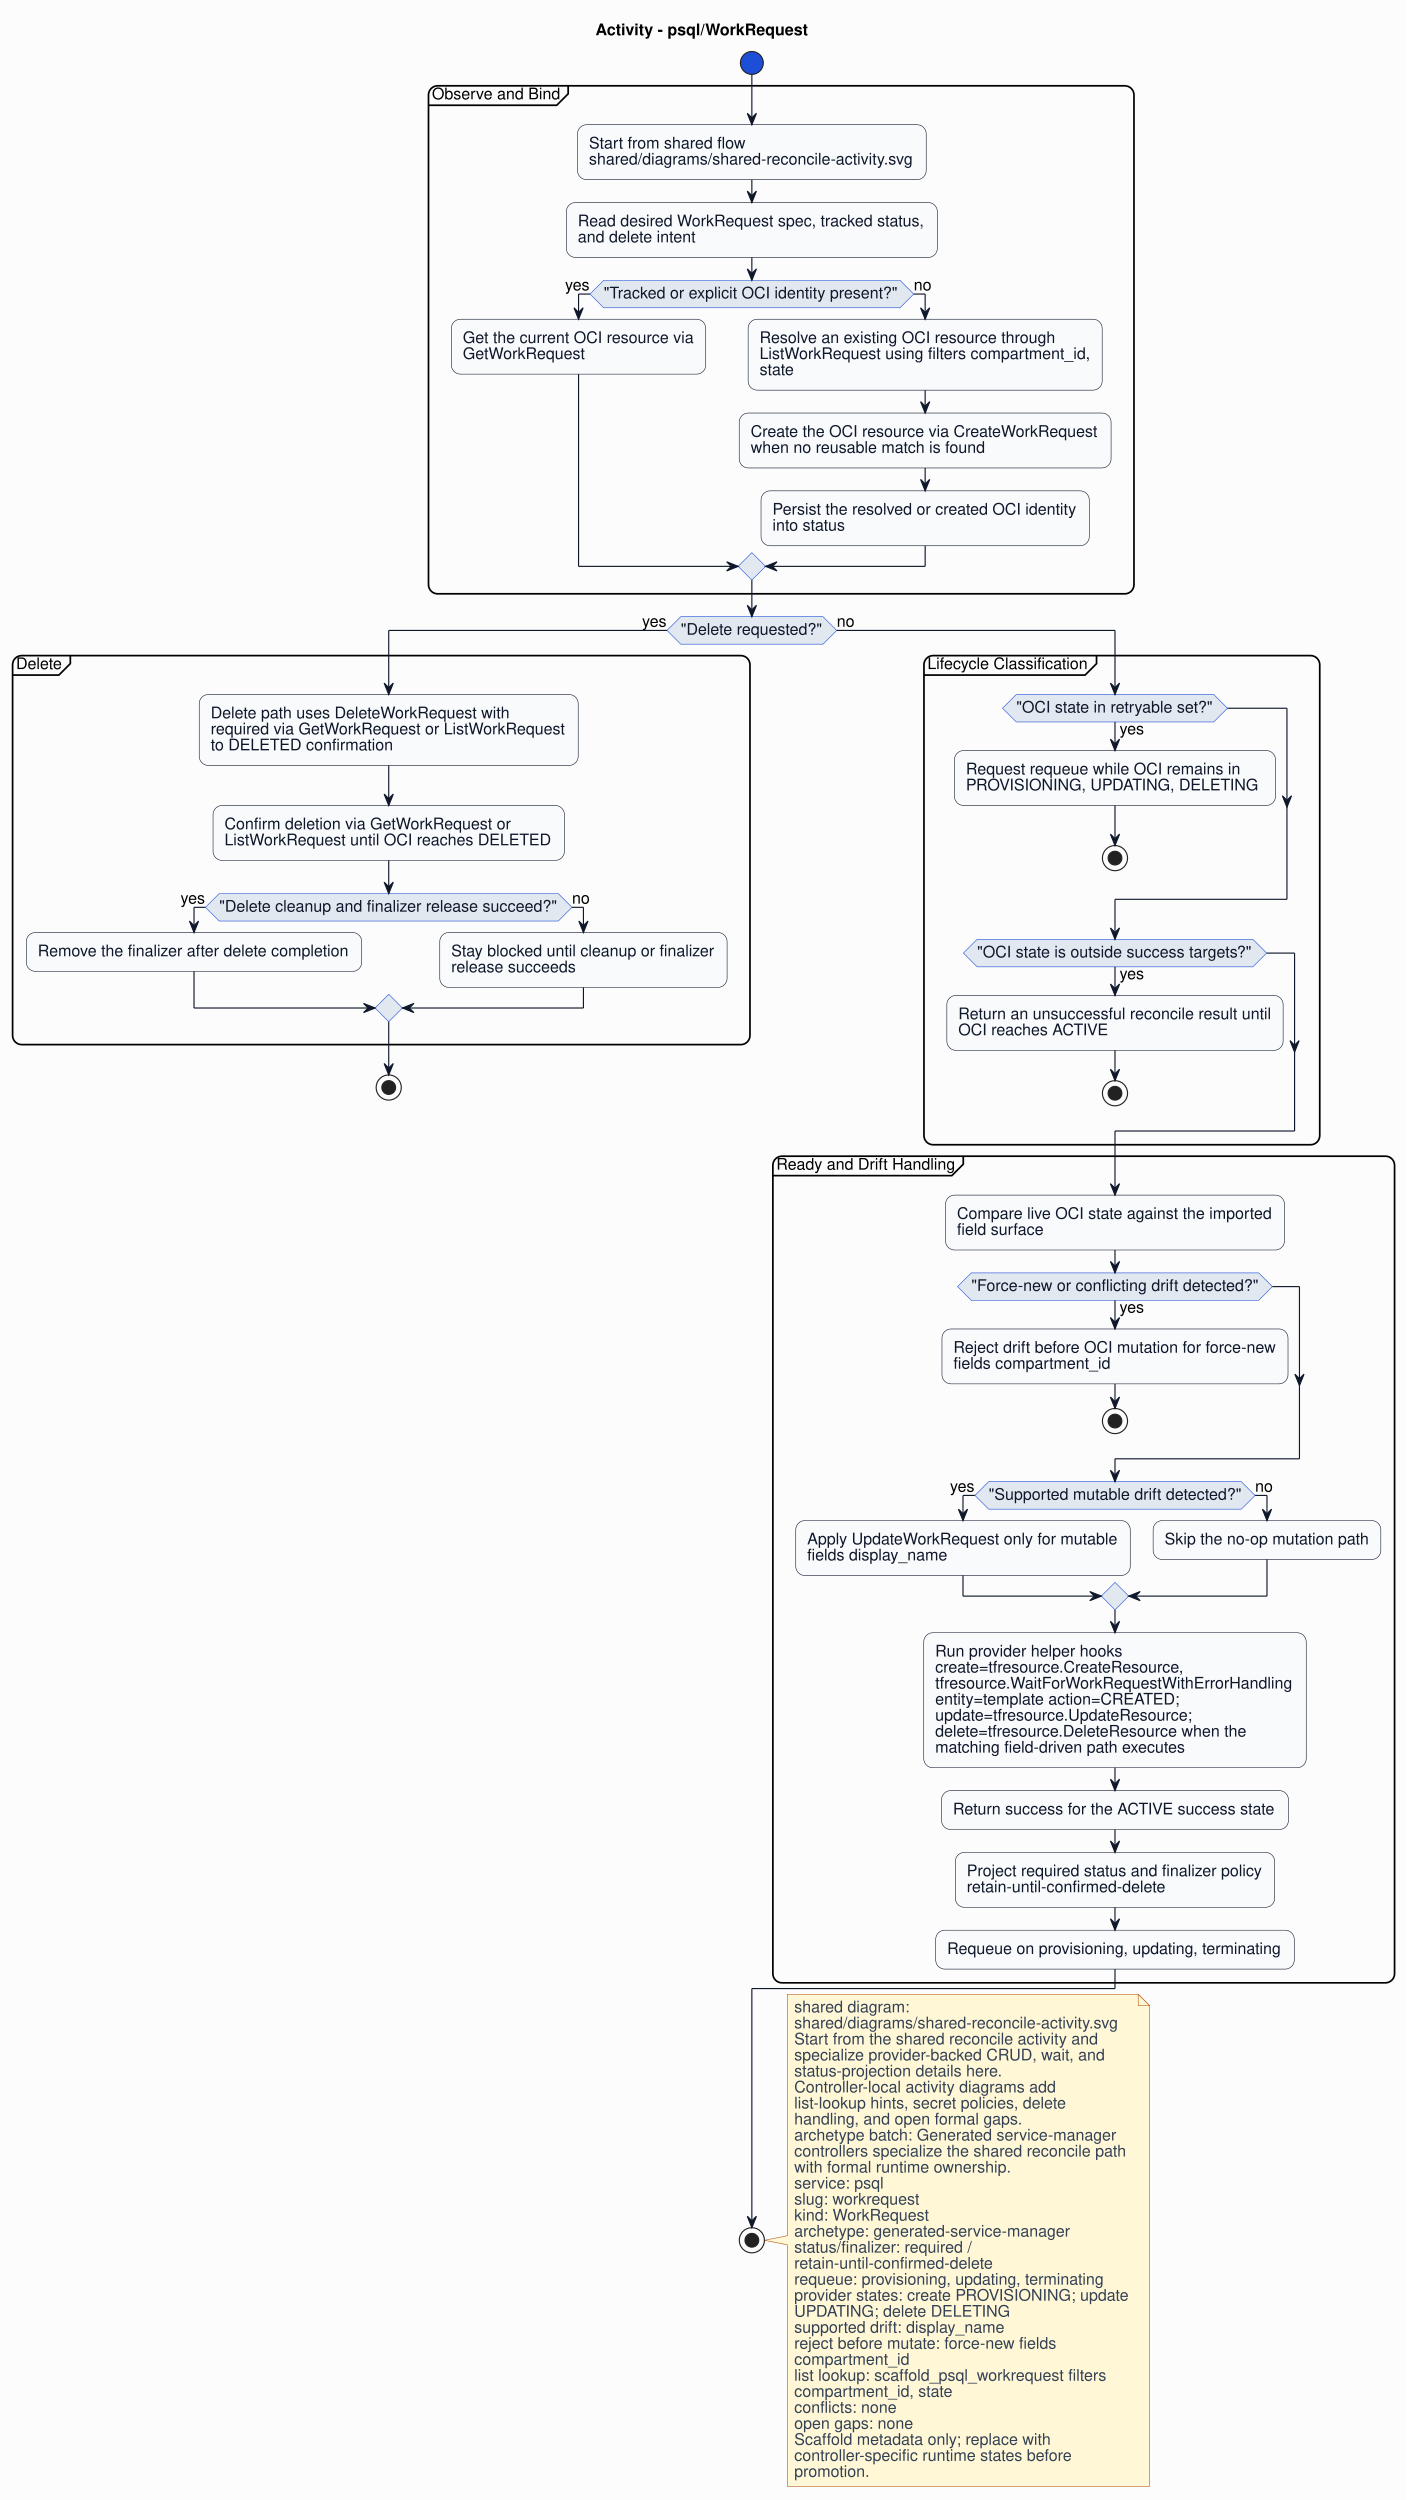
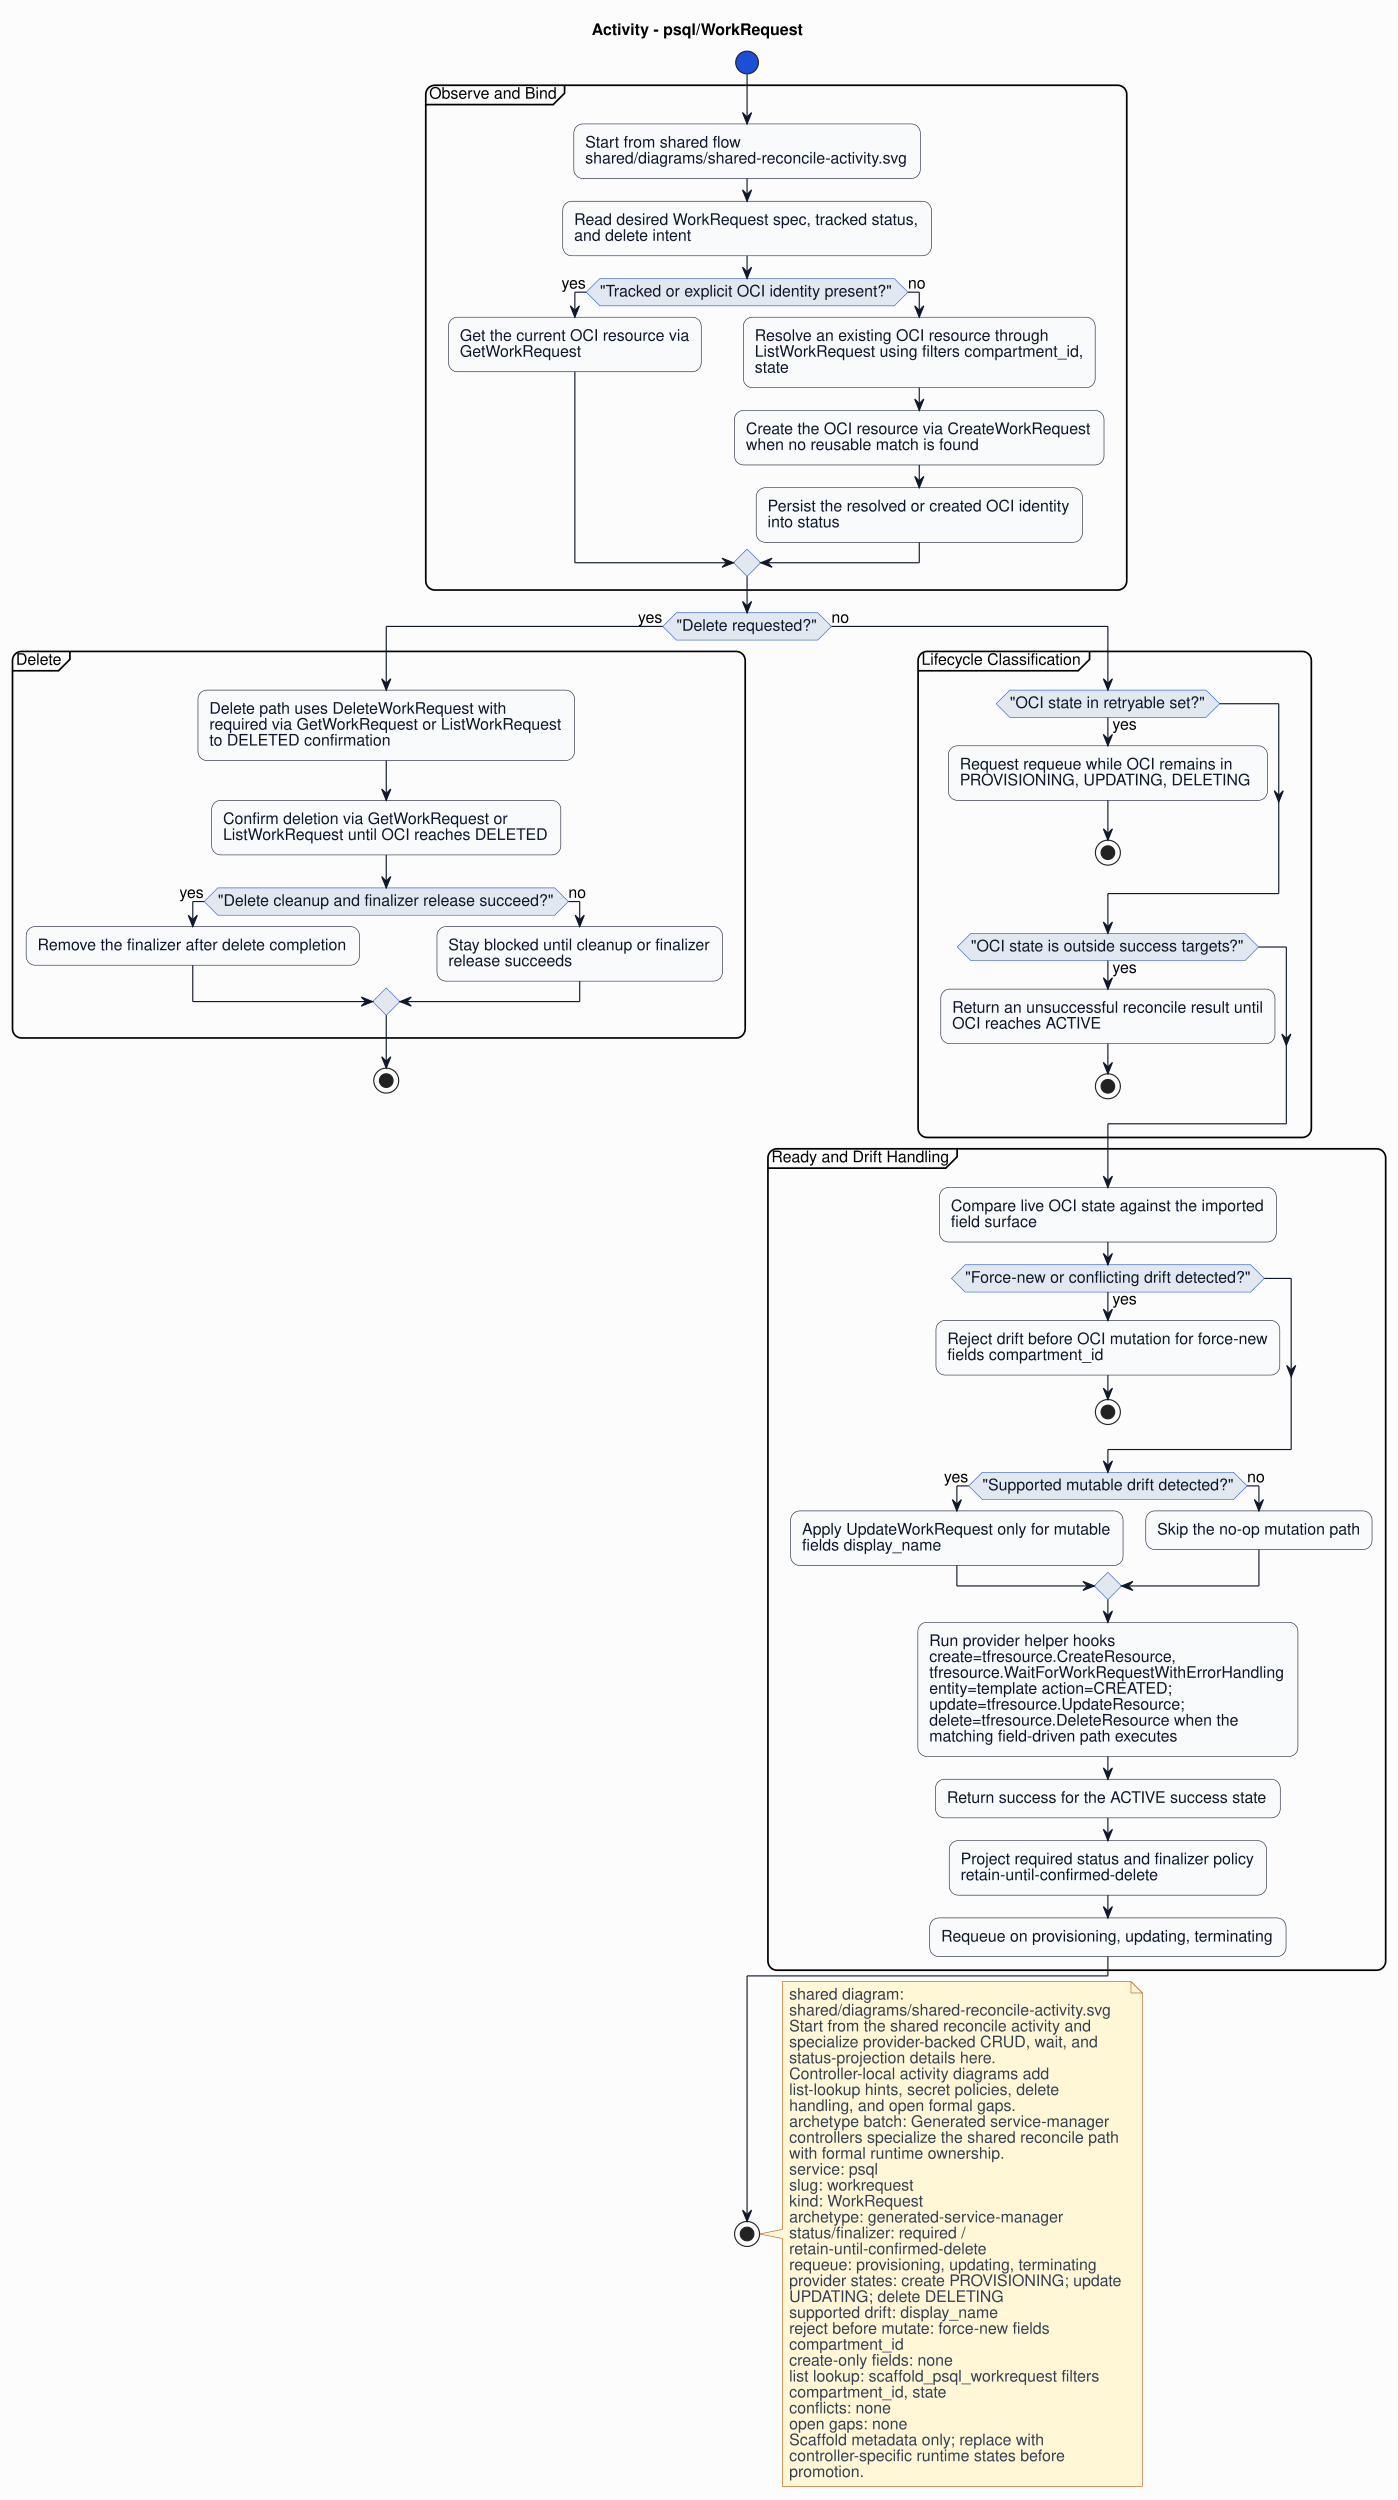
- <svg xmlns="http://www.w3.org/2000/svg" contentStyleType="text/css" data-diagram-type="ACTIVITY" height="2185px" preserveAspectRatio="none" style="width:1229px;height:2185px;background:#FCFCFD;" version="1.1" viewBox="0 0 1229 2185" width="1229px" zoomAndPan="magnify">
+ <svg xmlns="http://www.w3.org/2000/svg" contentStyleType="text/css" data-diagram-type="ACTIVITY" height="2199px" preserveAspectRatio="none" style="width:1229px;height:2199px;background:#FCFCFD;" version="1.1" viewBox="0 0 1229 2199" width="1229px" zoomAndPan="magnify">
  <defs />
  <g>
-     <rect fill="#FCFCFD" height="2185" style="stroke:none;stroke-width:1;" width="1229" x="0" y="0" />
+     <rect fill="#FCFCFD" height="2199" style="stroke:none;stroke-width:1;" width="1229" x="0" y="0" />
    <g class="title" data-source-line="10">
      <text fill="#000000" font-family="Helvetica" font-size="14" font-weight="bold" lengthAdjust="spacing" textLength="185.917" x="520.464" y="30.78">Activity - psql/WorkRequest</text>
    </g>
    <ellipse cx="657.123" cy="55" fill="#1D4ED8" rx="10" ry="10" style="stroke:#222222;stroke-width:1;" />
    <rect fill="none" height="444" rx="8" ry="8" style="stroke:#000000;stroke-width:1.5;" width="616.589" x="374.505" y="75" />
    <path d="M496.574,75 L496.574,82 L486.574,92 L374.505,92" fill="none" style="stroke:#000000;stroke-width:1.5;" />
    <text fill="#000000" font-family="Helvetica" font-size="14" lengthAdjust="spacing" textLength="112.068" x="377.505" y="86.78">Observe and Bind</text>
    <rect fill="#F8FAFC" height="48" rx="8" ry="8" style="stroke:#0F172A;stroke-width:0.5;" width="304.785" x="504.73" y="109" />
    <text fill="#0F172A" font-family="Helvetica" font-size="14" lengthAdjust="spacing" textLength="136.938" x="514.73" y="129.78">Start from shared flow</text>
    <text fill="#0F172A" font-family="Helvetica" font-size="14" lengthAdjust="spacing" textLength="284.785" x="514.73" y="143.78">shared/diagrams/shared-reconcile-activity.svg</text>
    <rect fill="#F8FAFC" height="48" rx="8" ry="8" style="stroke:#0F172A;stroke-width:0.5;" width="324.254" x="494.996" y="177" />
    <text fill="#0F172A" font-family="Helvetica" font-size="14" lengthAdjust="spacing" textLength="304.254" x="504.996" y="197.78">Read desired WorkRequest spec, tracked status,</text>
    <text fill="#0F172A" font-family="Helvetica" font-size="14" lengthAdjust="spacing" textLength="103.53" x="504.996" y="211.78">and delete intent</text>
    <polygon fill="#E2E8F0" points="527.657,245,786.588,245,798.588,257,786.588,269,527.657,269,515.657,257,527.657,245" style="stroke:#1D4ED8;stroke-width:0.5;" />
    <text fill="#0F172A" font-family="Helvetica" font-size="14" lengthAdjust="spacing" textLength="258.932" x="527.657" y="260.78">"Tracked or explicit OCI identity present?"</text>
    <text fill="#000000" font-family="Helvetica" font-size="14" lengthAdjust="spacing" textLength="21.786" x="493.871" y="253.78">yes</text>
    <text fill="#000000" font-family="Helvetica" font-size="14" lengthAdjust="spacing" textLength="15.572" x="798.588" y="253.78">no</text>
    <rect fill="#F8FAFC" height="48" rx="8" ry="8" style="stroke:#0F172A;stroke-width:0.5;" width="222.303" x="394.505" y="279" />
    <text fill="#0F172A" font-family="Helvetica" font-size="14" lengthAdjust="spacing" textLength="202.303" x="404.505" y="299.78">Get the current OCI resource via</text>
    <text fill="#0F172A" font-family="Helvetica" font-size="14" lengthAdjust="spacing" textLength="107.372" x="404.505" y="313.78">GetWorkRequest</text>
    <rect fill="#F8FAFC" height="62" rx="8" ry="8" style="stroke:#0F172A;stroke-width:0.5;" width="309.447" x="653.865" y="279" />
    <text fill="#0F172A" font-family="Helvetica" font-size="14" lengthAdjust="spacing" textLength="259.909" x="663.865" y="299.78">Resolve an existing OCI resource through</text>
    <text fill="#0F172A" font-family="Helvetica" font-size="14" lengthAdjust="spacing" textLength="289.447" x="663.865" y="313.78">ListWorkRequest using filters compartment_id,</text>
    <text fill="#0F172A" font-family="Helvetica" font-size="14" lengthAdjust="spacing" textLength="30.352" x="663.865" y="327.78">state</text>
    <rect fill="#F8FAFC" height="48" rx="8" ry="8" style="stroke:#0F172A;stroke-width:0.5;" width="325.013" x="646.082" y="361" />
    <text fill="#0F172A" font-family="Helvetica" font-size="14" lengthAdjust="spacing" textLength="305.013" x="656.082" y="381.78">Create the OCI resource via CreateWorkRequest</text>
    <text fill="#0F172A" font-family="Helvetica" font-size="14" lengthAdjust="spacing" textLength="205.461" x="656.082" y="395.78">when no reusable match is found</text>
    <rect fill="#F8FAFC" height="48" rx="8" ry="8" style="stroke:#0F172A;stroke-width:0.5;" width="286.896" x="665.141" y="429" />
    <text fill="#0F172A" font-family="Helvetica" font-size="14" lengthAdjust="spacing" textLength="266.896" x="675.141" y="449.78">Persist the resolved or created OCI identity</text>
    <text fill="#0F172A" font-family="Helvetica" font-size="14" lengthAdjust="spacing" textLength="63.813" x="675.141" y="463.78">into status</text>
    <polygon fill="#E2E8F0" points="657.123,483,669.123,495,657.123,507,645.123,495,657.123,483" style="stroke:#1D4ED8;stroke-width:0.5;" />
    <polygon fill="#E2E8F0" points="594.946,539,719.299,539,731.299,551,719.299,563,594.946,563,582.946,551,594.946,539" style="stroke:#1D4ED8;stroke-width:0.5;" />
    <text fill="#0F172A" font-family="Helvetica" font-size="14" lengthAdjust="spacing" textLength="124.353" x="594.946" y="554.78">"Delete requested?"</text>
    <text fill="#000000" font-family="Helvetica" font-size="14" lengthAdjust="spacing" textLength="21.786" x="561.16" y="547.78">yes</text>
    <text fill="#000000" font-family="Helvetica" font-size="14" lengthAdjust="spacing" textLength="15.572" x="731.299" y="547.78">no</text>
    <rect fill="none" height="340" rx="8" ry="8" style="stroke:#000000;stroke-width:1.5;" width="644.481" x="11" y="573" />
    <path d="M61.469,573 L61.469,580 L51.469,590 L11,590" fill="none" style="stroke:#000000;stroke-width:1.5;" />
    <text fill="#000000" font-family="Helvetica" font-size="14" lengthAdjust="spacing" textLength="40.469" x="14" y="584.78">Delete</text>
    <rect fill="#F8FAFC" height="62" rx="8" ry="8" style="stroke:#0F172A;stroke-width:0.5;" width="331.233" x="174.127" y="607" />
    <text fill="#0F172A" font-family="Helvetica" font-size="14" lengthAdjust="spacing" textLength="263.019" x="184.127" y="627.78">Delete path uses DeleteWorkRequest with</text>
    <text fill="#0F172A" font-family="Helvetica" font-size="14" lengthAdjust="spacing" textLength="311.233" x="184.127" y="641.78">required via GetWorkRequest or ListWorkRequest</text>
    <text fill="#0F172A" font-family="Helvetica" font-size="14" lengthAdjust="spacing" textLength="160.282" x="184.127" y="655.78">to DELETED confirmation</text>
    <rect fill="#F8FAFC" height="48" rx="8" ry="8" style="stroke:#0F172A;stroke-width:0.5;" width="307.103" x="186.193" y="704" />
    <text fill="#0F172A" font-family="Helvetica" font-size="14" lengthAdjust="spacing" textLength="251.323" x="196.193" y="724.78">Confirm deletion via GetWorkRequest or</text>
    <text fill="#0F172A" font-family="Helvetica" font-size="14" lengthAdjust="spacing" textLength="287.103" x="196.193" y="738.78">ListWorkRequest until OCI reaches DELETED</text>
    <polygon fill="#E2E8F0" points="191.572,781,487.916,781,499.916,793,487.916,805,191.572,805,179.572,793,191.572,781" style="stroke:#1D4ED8;stroke-width:0.5;" />
    <text fill="#0F172A" font-family="Helvetica" font-size="14" lengthAdjust="spacing" textLength="296.345" x="191.572" y="796.78">"Delete cleanup and finalizer release succeed?"</text>
    <text fill="#000000" font-family="Helvetica" font-size="14" lengthAdjust="spacing" textLength="21.786" x="157.786" y="789.78">yes</text>
    <text fill="#000000" font-family="Helvetica" font-size="14" lengthAdjust="spacing" textLength="15.572" x="499.916" y="789.78">no</text>
    <rect fill="#F8FAFC" height="34" rx="8" ry="8" style="stroke:#0F172A;stroke-width:0.5;" width="293.144" x="23" y="815" />
    <text fill="#0F172A" font-family="Helvetica" font-size="14" lengthAdjust="spacing" textLength="273.144" x="33" y="835.78">Remove the finalizer after delete completion</text>
    <rect fill="#F8FAFC" height="48" rx="8" ry="8" style="stroke:#0F172A;stroke-width:0.5;" width="251.13" x="384.352" y="815" />
    <text fill="#0F172A" font-family="Helvetica" font-size="14" lengthAdjust="spacing" textLength="231.13" x="394.352" y="835.78">Stay blocked until cleanup or finalizer</text>
    <text fill="#0F172A" font-family="Helvetica" font-size="14" lengthAdjust="spacing" textLength="108.951" x="394.352" y="849.78">release succeeds</text>
    <polygon fill="#E2E8F0" points="339.744,869,351.744,881,339.744,893,327.744,881,339.744,869" style="stroke:#1D4ED8;stroke-width:0.5;" />
    <ellipse cx="339.744" cy="950.5" fill="none" rx="11" ry="11" style="stroke:#222222;stroke-width:1;" />
    <ellipse cx="339.744" cy="950.5" fill="#222222" rx="6" ry="6" style="stroke:#222222;stroke-width:1;" />
    <rect fill="none" height="427.5" rx="8" ry="8" style="stroke:#000000;stroke-width:1.5;" width="345.916" x="807.543" y="573" />
    <path d="M958.377,573 L958.377,580 L948.377,590 L807.543,590" fill="none" style="stroke:#000000;stroke-width:1.5;" />
    <text fill="#000000" font-family="Helvetica" font-size="14" lengthAdjust="spacing" textLength="140.834" x="810.543" y="584.78">Lifecycle Classification</text>
    <rect fill="#F8FAFC" height="48" rx="8" ry="8" style="stroke:#0F172A;stroke-width:0.5;" width="280.593" x="834.205" y="656" />
    <text fill="#0F172A" font-family="Helvetica" font-size="14" lengthAdjust="spacing" textLength="240.454" x="844.205" y="676.78">Request requeue while OCI remains in</text>
    <text fill="#0F172A" font-family="Helvetica" font-size="14" lengthAdjust="spacing" textLength="260.593" x="844.205" y="690.78">PROVISIONING, UPDATING, DELETING</text>
    <ellipse cx="974.501" cy="750" fill="none" rx="11" ry="11" style="stroke:#222222;stroke-width:1;" />
    <ellipse cx="974.501" cy="750" fill="#222222" rx="6" ry="6" style="stroke:#222222;stroke-width:1;" />
    <polygon fill="#E2E8F0" points="888.218,607,1060.784,607,1072.784,619,1060.784,631,888.218,631,876.218,619,888.218,607" style="stroke:#1D4ED8;stroke-width:0.5;" />
    <text fill="#000000" font-family="Helvetica" font-size="14" lengthAdjust="spacing" textLength="21.786" x="978.501" y="641.78">yes</text>
    <text fill="#0F172A" font-family="Helvetica" font-size="14" lengthAdjust="spacing" textLength="172.566" x="888.218" y="622.78">"OCI state in retryable set?"</text>
    <rect fill="#F8FAFC" height="48" rx="8" ry="8" style="stroke:#0F172A;stroke-width:0.5;" width="293.916" x="827.543" y="870" />
    <text fill="#0F172A" font-family="Helvetica" font-size="14" lengthAdjust="spacing" textLength="273.916" x="837.543" y="890.78">Return an unsuccessful reconcile result until</text>
    <text fill="#0F172A" font-family="Helvetica" font-size="14" lengthAdjust="spacing" textLength="133.041" x="837.543" y="904.78">OCI reaches ACTIVE</text>
    <ellipse cx="974.501" cy="955.5" fill="none" rx="11" ry="11" style="stroke:#222222;stroke-width:1;" />
    <ellipse cx="974.501" cy="955.5" fill="#222222" rx="6" ry="6" style="stroke:#222222;stroke-width:1;" />
    <polygon fill="#E2E8F0" points="853.98,821,1095.022,821,1107.022,833,1095.022,845,853.98,845,841.98,833,853.98,821" style="stroke:#1D4ED8;stroke-width:0.5;" />
    <text fill="#000000" font-family="Helvetica" font-size="14" lengthAdjust="spacing" textLength="21.786" x="978.501" y="855.78">yes</text>
    <text fill="#0F172A" font-family="Helvetica" font-size="14" lengthAdjust="spacing" textLength="241.042" x="853.98" y="836.78">"OCI state is outside success targets?"</text>
    <rect fill="none" height="722.5" rx="8" ry="8" style="stroke:#000000;stroke-width:1.5;" width="543.363" x="675.481" y="1010.5" />
    <path d="M841.901,1010.5 L841.901,1017.5 L831.901,1027.5 L675.481,1027.5" fill="none" style="stroke:#000000;stroke-width:1.5;" />
    <text fill="#000000" font-family="Helvetica" font-size="14" lengthAdjust="spacing" textLength="156.42" x="678.481" y="1022.28">Ready and Drift Handling</text>
    <rect fill="#F8FAFC" height="48" rx="8" ry="8" style="stroke:#0F172A;stroke-width:0.5;" width="296.24" x="826.381" y="1044.5" />
    <text fill="#0F172A" font-family="Helvetica" font-size="14" lengthAdjust="spacing" textLength="276.24" x="836.381" y="1065.28">Compare live OCI state against the imported</text>
    <text fill="#0F172A" font-family="Helvetica" font-size="14" lengthAdjust="spacing" textLength="75.482" x="836.381" y="1079.28">field surface</text>
    <rect fill="#F8FAFC" height="48" rx="8" ry="8" style="stroke:#0F172A;stroke-width:0.5;" width="302.447" x="823.277" y="1161.5" />
    <text fill="#0F172A" font-family="Helvetica" font-size="14" lengthAdjust="spacing" textLength="282.447" x="833.277" y="1182.28">Reject drift before OCI mutation for force-new</text>
    <text fill="#0F172A" font-family="Helvetica" font-size="14" lengthAdjust="spacing" textLength="136.951" x="833.277" y="1196.28">fields compartment_id</text>
    <ellipse cx="974.501" cy="1242" fill="none" rx="11" ry="11" style="stroke:#222222;stroke-width:1;" />
    <ellipse cx="974.501" cy="1242" fill="#222222" rx="6" ry="6" style="stroke:#222222;stroke-width:1;" />
    <polygon fill="#E2E8F0" points="848.918,1112.5,1100.084,1112.5,1112.084,1124.5,1100.084,1136.5,848.918,1136.5,836.918,1124.5,848.918,1112.5" style="stroke:#1D4ED8;stroke-width:0.5;" />
    <text fill="#000000" font-family="Helvetica" font-size="14" lengthAdjust="spacing" textLength="21.786" x="978.501" y="1147.28">yes</text>
    <text fill="#0F172A" font-family="Helvetica" font-size="14" lengthAdjust="spacing" textLength="251.166" x="848.918" y="1128.28">"Force-new or conflicting drift detected?"</text>
    <polygon fill="#E2E8F0" points="864.073,1295,1084.929,1295,1096.929,1307,1084.929,1319,864.073,1319,852.073,1307,864.073,1295" style="stroke:#1D4ED8;stroke-width:0.5;" />
    <text fill="#0F172A" font-family="Helvetica" font-size="14" lengthAdjust="spacing" textLength="220.856" x="864.073" y="1310.78">"Supported mutable drift detected?"</text>
    <text fill="#000000" font-family="Helvetica" font-size="14" lengthAdjust="spacing" textLength="21.786" x="830.287" y="1303.78">yes</text>
    <text fill="#000000" font-family="Helvetica" font-size="14" lengthAdjust="spacing" textLength="15.572" x="1096.929" y="1303.78">no</text>
    <rect fill="#F8FAFC" height="48" rx="8" ry="8" style="stroke:#0F172A;stroke-width:0.5;" width="292.357" x="695.481" y="1329" />
    <text fill="#0F172A" font-family="Helvetica" font-size="14" lengthAdjust="spacing" textLength="272.357" x="705.481" y="1349.78">Apply UpdateWorkRequest only for mutable</text>
    <text fill="#0F172A" font-family="Helvetica" font-size="14" lengthAdjust="spacing" textLength="122.958" x="705.481" y="1363.78">fields display_name</text>
    <rect fill="#F8FAFC" height="34" rx="8" ry="8" style="stroke:#0F172A;stroke-width:0.5;" width="199.006" x="1007.839" y="1329" />
    <text fill="#0F172A" font-family="Helvetica" font-size="14" lengthAdjust="spacing" textLength="179.006" x="1017.839" y="1349.78">Skip the no-op mutation path</text>
    <polygon fill="#E2E8F0" points="974.501,1383,986.501,1395,974.501,1407,962.501,1395,974.501,1383" style="stroke:#1D4ED8;stroke-width:0.5;" />
    <rect fill="#F8FAFC" height="118" rx="8" ry="8" style="stroke:#0F172A;stroke-width:0.5;" width="334.316" x="807.343" y="1427" />
    <text fill="#0F172A" font-family="Helvetica" font-size="14" lengthAdjust="spacing" textLength="164.206" x="817.343" y="1447.78">Run provider helper hooks</text>
    <text fill="#0F172A" font-family="Helvetica" font-size="14" lengthAdjust="spacing" textLength="219.051" x="817.343" y="1461.78">create=tfresource.CreateResource,</text>
    <text fill="#0F172A" font-family="Helvetica" font-size="14" lengthAdjust="spacing" textLength="314.316" x="817.343" y="1475.78">tfresource.WaitForWorkRequestWithErrorHandling</text>
    <text fill="#0F172A" font-family="Helvetica" font-size="14" lengthAdjust="spacing" textLength="215.544" x="817.343" y="1489.78">entity=template action=CREATED;</text>
    <text fill="#0F172A" font-family="Helvetica" font-size="14" lengthAdjust="spacing" textLength="226.085" x="817.343" y="1503.78">update=tfresource.UpdateResource;</text>
    <text fill="#0F172A" font-family="Helvetica" font-size="14" lengthAdjust="spacing" textLength="273.554" x="817.343" y="1517.78">delete=tfresource.DeleteResource when the</text>
    <text fill="#0F172A" font-family="Helvetica" font-size="14" lengthAdjust="spacing" textLength="220.233" x="817.343" y="1531.78">matching field-driven path executes</text>
    <rect fill="#F8FAFC" height="34" rx="8" ry="8" style="stroke:#0F172A;stroke-width:0.5;" width="303.22" x="822.891" y="1565" />
    <text fill="#0F172A" font-family="Helvetica" font-size="14" lengthAdjust="spacing" textLength="283.22" x="832.891" y="1585.78">Return success for the ACTIVE success state</text>
    <rect fill="#F8FAFC" height="48" rx="8" ry="8" style="stroke:#0F172A;stroke-width:0.5;" width="279.13" x="834.936" y="1619" />
    <text fill="#0F172A" font-family="Helvetica" font-size="14" lengthAdjust="spacing" textLength="259.13" x="844.936" y="1639.78">Project required status and finalizer policy</text>
    <text fill="#0F172A" font-family="Helvetica" font-size="14" lengthAdjust="spacing" textLength="174.303" x="844.936" y="1653.78">retain-until-confirmed-delete</text>
    <rect fill="#F8FAFC" height="34" rx="8" ry="8" style="stroke:#0F172A;stroke-width:0.5;" width="313.419" x="817.792" y="1687" />
    <text fill="#0F172A" font-family="Helvetica" font-size="14" lengthAdjust="spacing" textLength="293.419" x="827.792" y="1707.78">Requeue on provisioning, updating, terminating</text>
-     <path d="M688.123,1743 L688.123,1954 L668.123,1958 L688.123,1962 L688.123,2173 A0,0 0 0 0 688.123,2173 L1004.804,2173 A0,0 0 0 0 1004.804,2173 L1004.804,1753 L994.804,1743 L688.123,1743 A0,0 0 0 0 688.123,1743" fill="#FFF7D6" style="stroke:#B45309;stroke-width:0.5;" />
+     <path d="M688.123,1743 L688.123,1961 L668.123,1965 L688.123,1969 L688.123,2187 A0,0 0 0 0 688.123,2187 L1004.804,2187 A0,0 0 0 0 1004.804,2187 L1004.804,1753 L994.804,1743 L688.123,1743 A0,0 0 0 0 688.123,1743" fill="#FFF7D6" style="stroke:#B45309;stroke-width:0.5;" />
    <path d="M994.804,1743 L994.804,1753 L1004.804,1753 L994.804,1743" fill="#FFF7D6" style="stroke:#B45309;stroke-width:0.5;" />
    <text fill="#334155" font-family="Helvetica" font-size="14" lengthAdjust="spacing" textLength="101.165" x="694.123" y="1758.78">shared diagram:</text>
    <text fill="#334155" font-family="Helvetica" font-size="14" lengthAdjust="spacing" textLength="284.785" x="694.123" y="1772.78">shared/diagrams/shared-reconcile-activity.svg</text>
    <text fill="#334155" font-family="Helvetica" font-size="14" lengthAdjust="spacing" textLength="265.344" x="694.123" y="1786.78">Start from the shared reconcile activity and</text>
    <text fill="#334155" font-family="Helvetica" font-size="14" lengthAdjust="spacing" textLength="273.896" x="694.123" y="1800.78">specialize provider-backed CRUD, wait, and</text>
    <text fill="#334155" font-family="Helvetica" font-size="14" lengthAdjust="spacing" textLength="182.875" x="694.123" y="1814.78">status-projection details here.</text>
    <text fill="#334155" font-family="Helvetica" font-size="14" lengthAdjust="spacing" textLength="229.537" x="694.123" y="1828.78">Controller-local activity diagrams add</text>
    <text fill="#334155" font-family="Helvetica" font-size="14" lengthAdjust="spacing" textLength="238.895" x="694.123" y="1842.78">list-lookup hints, secret policies, delete</text>
    <text fill="#334155" font-family="Helvetica" font-size="14" lengthAdjust="spacing" textLength="200.033" x="694.123" y="1856.78">handling, and open formal gaps.</text>
    <text fill="#334155" font-family="Helvetica" font-size="14" lengthAdjust="spacing" textLength="281.709" x="694.123" y="1870.78">archetype batch: Generated service-manager</text>
    <text fill="#334155" font-family="Helvetica" font-size="14" lengthAdjust="spacing" textLength="291.047" x="694.123" y="1884.78">controllers specialize the shared reconcile path</text>
    <text fill="#334155" font-family="Helvetica" font-size="14" lengthAdjust="spacing" textLength="189.848" x="694.123" y="1898.78">with formal runtime ownership.</text>
    <text fill="#334155" font-family="Helvetica" font-size="14" lengthAdjust="spacing" textLength="77.807" x="694.123" y="1912.78">service: psql</text>
    <text fill="#334155" font-family="Helvetica" font-size="14" lengthAdjust="spacing" textLength="109.717" x="694.123" y="1926.78">slug: workrequest</text>
    <text fill="#334155" font-family="Helvetica" font-size="14" lengthAdjust="spacing" textLength="118.269" x="694.123" y="1940.78">kind: WorkRequest</text>
    <text fill="#334155" font-family="Helvetica" font-size="14" lengthAdjust="spacing" textLength="241.24" x="694.123" y="1954.78">archetype: generated-service-manager</text>
    <text fill="#334155" font-family="Helvetica" font-size="14" lengthAdjust="spacing" textLength="156.406" x="694.123" y="1968.78">status/finalizer: required /</text>
    <text fill="#334155" font-family="Helvetica" font-size="14" lengthAdjust="spacing" textLength="174.303" x="694.123" y="1982.78">retain-until-confirmed-delete</text>
    <text fill="#334155" font-family="Helvetica" font-size="14" lengthAdjust="spacing" textLength="272.398" x="694.123" y="1996.78">requeue: provisioning, updating, terminating</text>
    <text fill="#334155" font-family="Helvetica" font-size="14" lengthAdjust="spacing" textLength="295.682" x="694.123" y="2010.78">provider states: create PROVISIONING; update</text>
    <text fill="#334155" font-family="Helvetica" font-size="14" lengthAdjust="spacing" textLength="192.165" x="694.123" y="2024.78">UPDATING; delete DELETING</text>
    <text fill="#334155" font-family="Helvetica" font-size="14" lengthAdjust="spacing" textLength="183.661" x="694.123" y="2038.78">supported drift: display_name</text>
    <text fill="#334155" font-family="Helvetica" font-size="14" lengthAdjust="spacing" textLength="230.33" x="694.123" y="2052.78">reject before mutate: force-new fields</text>
    <text fill="#334155" font-family="Helvetica" font-size="14" lengthAdjust="spacing" textLength="100.379" x="694.123" y="2066.78">compartment_id</text>
-     <text fill="#334155" font-family="Helvetica" font-size="14" lengthAdjust="spacing" textLength="273.13" x="694.123" y="2080.78">list lookup: scaffold_psql_workrequest filters</text>
-     <text fill="#334155" font-family="Helvetica" font-size="14" lengthAdjust="spacing" textLength="138.51" x="694.123" y="2094.78">compartment_id, state</text>
-     <text fill="#334155" font-family="Helvetica" font-size="14" lengthAdjust="spacing" textLength="89.496" x="694.123" y="2108.78">conflicts: none</text>
-     <text fill="#334155" font-family="Helvetica" font-size="14" lengthAdjust="spacing" textLength="104.316" x="694.123" y="2122.78">open gaps: none</text>
-     <text fill="#334155" font-family="Helvetica" font-size="14" lengthAdjust="spacing" textLength="224.902" x="694.123" y="2136.78">Scaffold metadata only; replace with</text>
-     <text fill="#334155" font-family="Helvetica" font-size="14" lengthAdjust="spacing" textLength="244.323" x="694.123" y="2150.78">controller-specific runtime states before</text>
-     <text fill="#334155" font-family="Helvetica" font-size="14" lengthAdjust="spacing" textLength="66.144" x="694.123" y="2164.78">promotion.</text>
-     <ellipse cx="657.123" cy="1958" fill="none" rx="11" ry="11" style="stroke:#222222;stroke-width:1;" />
-     <ellipse cx="657.123" cy="1958" fill="#222222" rx="6" ry="6" style="stroke:#222222;stroke-width:1;" />
+     <text fill="#334155" font-family="Helvetica" font-size="14" lengthAdjust="spacing" textLength="144.751" x="694.123" y="2080.78">create-only fields: none</text>
+     <text fill="#334155" font-family="Helvetica" font-size="14" lengthAdjust="spacing" textLength="273.13" x="694.123" y="2094.78">list lookup: scaffold_psql_workrequest filters</text>
+     <text fill="#334155" font-family="Helvetica" font-size="14" lengthAdjust="spacing" textLength="138.51" x="694.123" y="2108.78">compartment_id, state</text>
+     <text fill="#334155" font-family="Helvetica" font-size="14" lengthAdjust="spacing" textLength="89.496" x="694.123" y="2122.78">conflicts: none</text>
+     <text fill="#334155" font-family="Helvetica" font-size="14" lengthAdjust="spacing" textLength="104.316" x="694.123" y="2136.78">open gaps: none</text>
+     <text fill="#334155" font-family="Helvetica" font-size="14" lengthAdjust="spacing" textLength="224.902" x="694.123" y="2150.78">Scaffold metadata only; replace with</text>
+     <text fill="#334155" font-family="Helvetica" font-size="14" lengthAdjust="spacing" textLength="244.323" x="694.123" y="2164.78">controller-specific runtime states before</text>
+     <text fill="#334155" font-family="Helvetica" font-size="14" lengthAdjust="spacing" textLength="66.144" x="694.123" y="2178.78">promotion.</text>
+     <ellipse cx="657.123" cy="1965" fill="none" rx="11" ry="11" style="stroke:#222222;stroke-width:1;" />
+     <ellipse cx="657.123" cy="1965" fill="#222222" rx="6" ry="6" style="stroke:#222222;stroke-width:1;" />
    <line style="stroke:#0F172A;stroke-width:1;" x1="657.123" x2="657.123" y1="157" y2="177" />
    <polygon fill="#0F172A" points="653.123,167,657.123,177,661.123,167,657.123,171" style="stroke:#0F172A;stroke-width:1;" />
    <line style="stroke:#0F172A;stroke-width:1;" x1="808.588" x2="808.588" y1="341" y2="361" />
    <polygon fill="#0F172A" points="804.588,351,808.588,361,812.588,351,808.588,355" style="stroke:#0F172A;stroke-width:1;" />
    <line style="stroke:#0F172A;stroke-width:1;" x1="808.588" x2="808.588" y1="409" y2="429" />
    <polygon fill="#0F172A" points="804.588,419,808.588,429,812.588,419,808.588,423" style="stroke:#0F172A;stroke-width:1;" />
    <line style="stroke:#0F172A;stroke-width:1;" x1="515.657" x2="505.657" y1="257" y2="257" />
    <line style="stroke:#0F172A;stroke-width:1;" x1="505.657" x2="505.657" y1="257" y2="279" />
    <polygon fill="#0F172A" points="501.657,269,505.657,279,509.657,269,505.657,273" style="stroke:#0F172A;stroke-width:1;" />
    <line style="stroke:#0F172A;stroke-width:1;" x1="798.588" x2="808.588" y1="257" y2="257" />
    <line style="stroke:#0F172A;stroke-width:1;" x1="808.588" x2="808.588" y1="257" y2="279" />
    <polygon fill="#0F172A" points="804.588,269,808.588,279,812.588,269,808.588,273" style="stroke:#0F172A;stroke-width:1;" />
    <line style="stroke:#0F172A;stroke-width:1;" x1="505.657" x2="505.657" y1="327" y2="495" />
    <line style="stroke:#0F172A;stroke-width:1;" x1="505.657" x2="645.123" y1="495" y2="495" />
    <polygon fill="#0F172A" points="635.123,491,645.123,495,635.123,499,639.123,495" style="stroke:#0F172A;stroke-width:1;" />
    <line style="stroke:#0F172A;stroke-width:1;" x1="808.588" x2="808.588" y1="477" y2="495" />
    <line style="stroke:#0F172A;stroke-width:1;" x1="808.588" x2="669.123" y1="495" y2="495" />
    <polygon fill="#0F172A" points="679.123,491,669.123,495,679.123,499,675.123,495" style="stroke:#0F172A;stroke-width:1;" />
    <line style="stroke:#0F172A;stroke-width:1;" x1="657.123" x2="657.123" y1="225" y2="245" />
    <polygon fill="#0F172A" points="653.123,235,657.123,245,661.123,235,657.123,239" style="stroke:#0F172A;stroke-width:1;" />
    <line style="stroke:#0F172A;stroke-width:1;" x1="657.123" x2="657.123" y1="65" y2="109" />
    <polygon fill="#0F172A" points="653.123,99,657.123,109,661.123,99,657.123,103" style="stroke:#0F172A;stroke-width:1;" />
    <line style="stroke:#0F172A;stroke-width:1;" x1="339.744" x2="339.744" y1="669" y2="704" />
    <polygon fill="#0F172A" points="335.744,694,339.744,704,343.744,694,339.744,698" style="stroke:#0F172A;stroke-width:1;" />
    <line style="stroke:#0F172A;stroke-width:1;" x1="179.572" x2="169.572" y1="793" y2="793" />
    <line style="stroke:#0F172A;stroke-width:1;" x1="169.572" x2="169.572" y1="793" y2="815" />
    <polygon fill="#0F172A" points="165.572,805,169.572,815,173.572,805,169.572,809" style="stroke:#0F172A;stroke-width:1;" />
    <line style="stroke:#0F172A;stroke-width:1;" x1="499.916" x2="509.916" y1="793" y2="793" />
    <line style="stroke:#0F172A;stroke-width:1;" x1="509.916" x2="509.916" y1="793" y2="815" />
    <polygon fill="#0F172A" points="505.916,805,509.916,815,513.917,805,509.916,809" style="stroke:#0F172A;stroke-width:1;" />
    <line style="stroke:#0F172A;stroke-width:1;" x1="169.572" x2="169.572" y1="849" y2="881" />
    <line style="stroke:#0F172A;stroke-width:1;" x1="169.572" x2="327.744" y1="881" y2="881" />
    <polygon fill="#0F172A" points="317.744,877,327.744,881,317.744,885,321.744,881" style="stroke:#0F172A;stroke-width:1;" />
    <line style="stroke:#0F172A;stroke-width:1;" x1="509.916" x2="509.916" y1="863" y2="881" />
    <line style="stroke:#0F172A;stroke-width:1;" x1="509.916" x2="351.744" y1="881" y2="881" />
    <polygon fill="#0F172A" points="361.744,877,351.744,881,361.744,885,357.744,881" style="stroke:#0F172A;stroke-width:1;" />
    <line style="stroke:#0F172A;stroke-width:1;" x1="339.744" x2="339.744" y1="752" y2="781" />
    <polygon fill="#0F172A" points="335.744,771,339.744,781,343.744,771,339.744,775" style="stroke:#0F172A;stroke-width:1;" />
    <line style="stroke:#0F172A;stroke-width:1;" x1="339.744" x2="339.744" y1="893" y2="939.5" />
    <polygon fill="#0F172A" points="335.744,929.5,339.744,939.5,343.744,929.5,339.744,933.5" style="stroke:#0F172A;stroke-width:1;" />
    <line style="stroke:#0F172A;stroke-width:1;" x1="974.501" x2="974.501" y1="704" y2="739" />
    <polygon fill="#0F172A" points="970.501,729,974.501,739,978.501,729,974.501,733" style="stroke:#0F172A;stroke-width:1;" />
    <line style="stroke:#0F172A;stroke-width:1;" x1="974.501" x2="974.501" y1="631" y2="656" />
    <polygon fill="#0F172A" points="970.501,646,974.501,656,978.501,646,974.501,650" style="stroke:#0F172A;stroke-width:1;" />
    <line style="stroke:#0F172A;stroke-width:1;" x1="1072.784" x2="1124.797" y1="619" y2="619" />
    <polygon fill="#0F172A" points="1120.797,695.5,1124.797,705.5,1128.797,695.5,1124.797,699.5" style="stroke:#0F172A;stroke-width:1;" />
    <line style="stroke:#0F172A;stroke-width:1;" x1="1124.797" x2="1124.797" y1="619" y2="786" />
    <line style="stroke:#0F172A;stroke-width:1;" x1="1124.797" x2="974.501" y1="786" y2="786" />
    <line style="stroke:#0F172A;stroke-width:1;" x1="974.501" x2="974.501" y1="786" y2="821" />
    <polygon fill="#0F172A" points="970.501,811,974.501,821,978.501,811,974.501,815" style="stroke:#0F172A;stroke-width:1;" />
    <line style="stroke:#0F172A;stroke-width:1;" x1="974.501" x2="974.501" y1="918" y2="944.5" />
    <polygon fill="#0F172A" points="970.501,934.5,974.501,944.5,978.501,934.5,974.501,938.5" style="stroke:#0F172A;stroke-width:1;" />
    <line style="stroke:#0F172A;stroke-width:1;" x1="974.501" x2="974.501" y1="845" y2="870" />
    <polygon fill="#0F172A" points="970.501,860,974.501,870,978.501,860,974.501,864" style="stroke:#0F172A;stroke-width:1;" />
    <line style="stroke:#0F172A;stroke-width:1;" x1="1107.022" x2="1131.459" y1="833" y2="833" />
    <polygon fill="#0F172A" points="1127.459,909.5,1131.459,919.5,1135.459,909.5,1131.459,913.5" style="stroke:#0F172A;stroke-width:1;" />
    <line style="stroke:#0F172A;stroke-width:1;" x1="1131.459" x2="1131.459" y1="833" y2="988.5" />
    <line style="stroke:#0F172A;stroke-width:1;" x1="1131.459" x2="974.501" y1="988.5" y2="988.5" />
    <line style="stroke:#0F172A;stroke-width:1;" x1="974.501" x2="974.501" y1="988.5" y2="1044.5" />
    <polygon fill="#0F172A" points="970.501,1034.5,974.501,1044.5,978.501,1034.5,974.501,1038.5" style="stroke:#0F172A;stroke-width:1;" />
    <line style="stroke:#0F172A;stroke-width:1;" x1="974.501" x2="974.501" y1="1209.5" y2="1231" />
    <polygon fill="#0F172A" points="970.501,1221,974.501,1231,978.501,1221,974.501,1225" style="stroke:#0F172A;stroke-width:1;" />
    <line style="stroke:#0F172A;stroke-width:1;" x1="974.501" x2="974.501" y1="1136.5" y2="1161.5" />
    <polygon fill="#0F172A" points="970.501,1151.5,974.501,1161.5,978.501,1151.5,974.501,1155.5" style="stroke:#0F172A;stroke-width:1;" />
    <line style="stroke:#0F172A;stroke-width:1;" x1="1112.084" x2="1135.725" y1="1124.5" y2="1124.5" />
    <polygon fill="#0F172A" points="1131.725,1201,1135.725,1211,1139.725,1201,1135.725,1205" style="stroke:#0F172A;stroke-width:1;" />
    <line style="stroke:#0F172A;stroke-width:1;" x1="1135.725" x2="1135.725" y1="1124.5" y2="1275" />
    <line style="stroke:#0F172A;stroke-width:1;" x1="1135.725" x2="974.501" y1="1275" y2="1275" />
    <line style="stroke:#0F172A;stroke-width:1;" x1="974.501" x2="974.501" y1="1275" y2="1295" />
    <polygon fill="#0F172A" points="970.501,1285,974.501,1295,978.501,1285,974.501,1289" style="stroke:#0F172A;stroke-width:1;" />
    <line style="stroke:#0F172A;stroke-width:1;" x1="974.501" x2="974.501" y1="1092.5" y2="1112.5" />
    <polygon fill="#0F172A" points="970.501,1102.5,974.501,1112.5,978.501,1102.5,974.501,1106.5" style="stroke:#0F172A;stroke-width:1;" />
    <line style="stroke:#0F172A;stroke-width:1;" x1="852.073" x2="841.66" y1="1307" y2="1307" />
    <line style="stroke:#0F172A;stroke-width:1;" x1="841.66" x2="841.66" y1="1307" y2="1329" />
    <polygon fill="#0F172A" points="837.66,1319,841.66,1329,845.66,1319,841.66,1323" style="stroke:#0F172A;stroke-width:1;" />
    <line style="stroke:#0F172A;stroke-width:1;" x1="1096.929" x2="1107.342" y1="1307" y2="1307" />
    <line style="stroke:#0F172A;stroke-width:1;" x1="1107.342" x2="1107.342" y1="1307" y2="1329" />
    <polygon fill="#0F172A" points="1103.342,1319,1107.342,1329,1111.342,1319,1107.342,1323" style="stroke:#0F172A;stroke-width:1;" />
    <line style="stroke:#0F172A;stroke-width:1;" x1="841.66" x2="841.66" y1="1377" y2="1395" />
    <line style="stroke:#0F172A;stroke-width:1;" x1="841.66" x2="962.501" y1="1395" y2="1395" />
    <polygon fill="#0F172A" points="952.501,1391,962.501,1395,952.501,1399,956.501,1395" style="stroke:#0F172A;stroke-width:1;" />
    <line style="stroke:#0F172A;stroke-width:1;" x1="1107.342" x2="1107.342" y1="1363" y2="1395" />
    <line style="stroke:#0F172A;stroke-width:1;" x1="1107.342" x2="986.501" y1="1395" y2="1395" />
    <polygon fill="#0F172A" points="996.501,1391,986.501,1395,996.501,1399,992.501,1395" style="stroke:#0F172A;stroke-width:1;" />
    <line style="stroke:#0F172A;stroke-width:1;" x1="974.501" x2="974.501" y1="1407" y2="1427" />
    <polygon fill="#0F172A" points="970.501,1417,974.501,1427,978.501,1417,974.501,1421" style="stroke:#0F172A;stroke-width:1;" />
    <line style="stroke:#0F172A;stroke-width:1;" x1="974.501" x2="974.501" y1="1545" y2="1565" />
    <polygon fill="#0F172A" points="970.501,1555,974.501,1565,978.501,1555,974.501,1559" style="stroke:#0F172A;stroke-width:1;" />
    <line style="stroke:#0F172A;stroke-width:1;" x1="974.501" x2="974.501" y1="1599" y2="1619" />
    <polygon fill="#0F172A" points="970.501,1609,974.501,1619,978.501,1609,974.501,1613" style="stroke:#0F172A;stroke-width:1;" />
    <line style="stroke:#0F172A;stroke-width:1;" x1="974.501" x2="974.501" y1="1667" y2="1687" />
    <polygon fill="#0F172A" points="970.501,1677,974.501,1687,978.501,1677,974.501,1681" style="stroke:#0F172A;stroke-width:1;" />
    <line style="stroke:#0F172A;stroke-width:1;" x1="582.946" x2="339.744" y1="551" y2="551" />
    <line style="stroke:#0F172A;stroke-width:1;" x1="339.744" x2="339.744" y1="551" y2="607" />
    <polygon fill="#0F172A" points="335.744,597,339.744,607,343.744,597,339.744,601" style="stroke:#0F172A;stroke-width:1;" />
    <line style="stroke:#0F172A;stroke-width:1;" x1="731.299" x2="974.501" y1="551" y2="551" />
    <line style="stroke:#0F172A;stroke-width:1;" x1="974.501" x2="974.501" y1="551" y2="607" />
    <polygon fill="#0F172A" points="970.501,597,974.501,607,978.501,597,974.501,601" style="stroke:#0F172A;stroke-width:1;" />
    <line style="stroke:#0F172A;stroke-width:1;" x1="974.501" x2="974.501" y1="1721" y2="1738" />
    <line style="stroke:#0F172A;stroke-width:1;" x1="974.501" x2="657.123" y1="1738" y2="1738" />
-     <line style="stroke:#0F172A;stroke-width:1;" x1="657.123" x2="657.123" y1="1738" y2="1947" />
-     <polygon fill="#0F172A" points="653.123,1937,657.123,1947,661.123,1937,657.123,1941" style="stroke:#0F172A;stroke-width:1;" />
+     <line style="stroke:#0F172A;stroke-width:1;" x1="657.123" x2="657.123" y1="1738" y2="1954" />
+     <polygon fill="#0F172A" points="653.123,1944,657.123,1954,661.123,1944,657.123,1948" style="stroke:#0F172A;stroke-width:1;" />
    <line style="stroke:#0F172A;stroke-width:1;" x1="657.123" x2="657.123" y1="507" y2="539" />
    <polygon fill="#0F172A" points="653.123,529,657.123,539,661.123,529,657.123,533" style="stroke:#0F172A;stroke-width:1;" />
  </g>
</svg>
